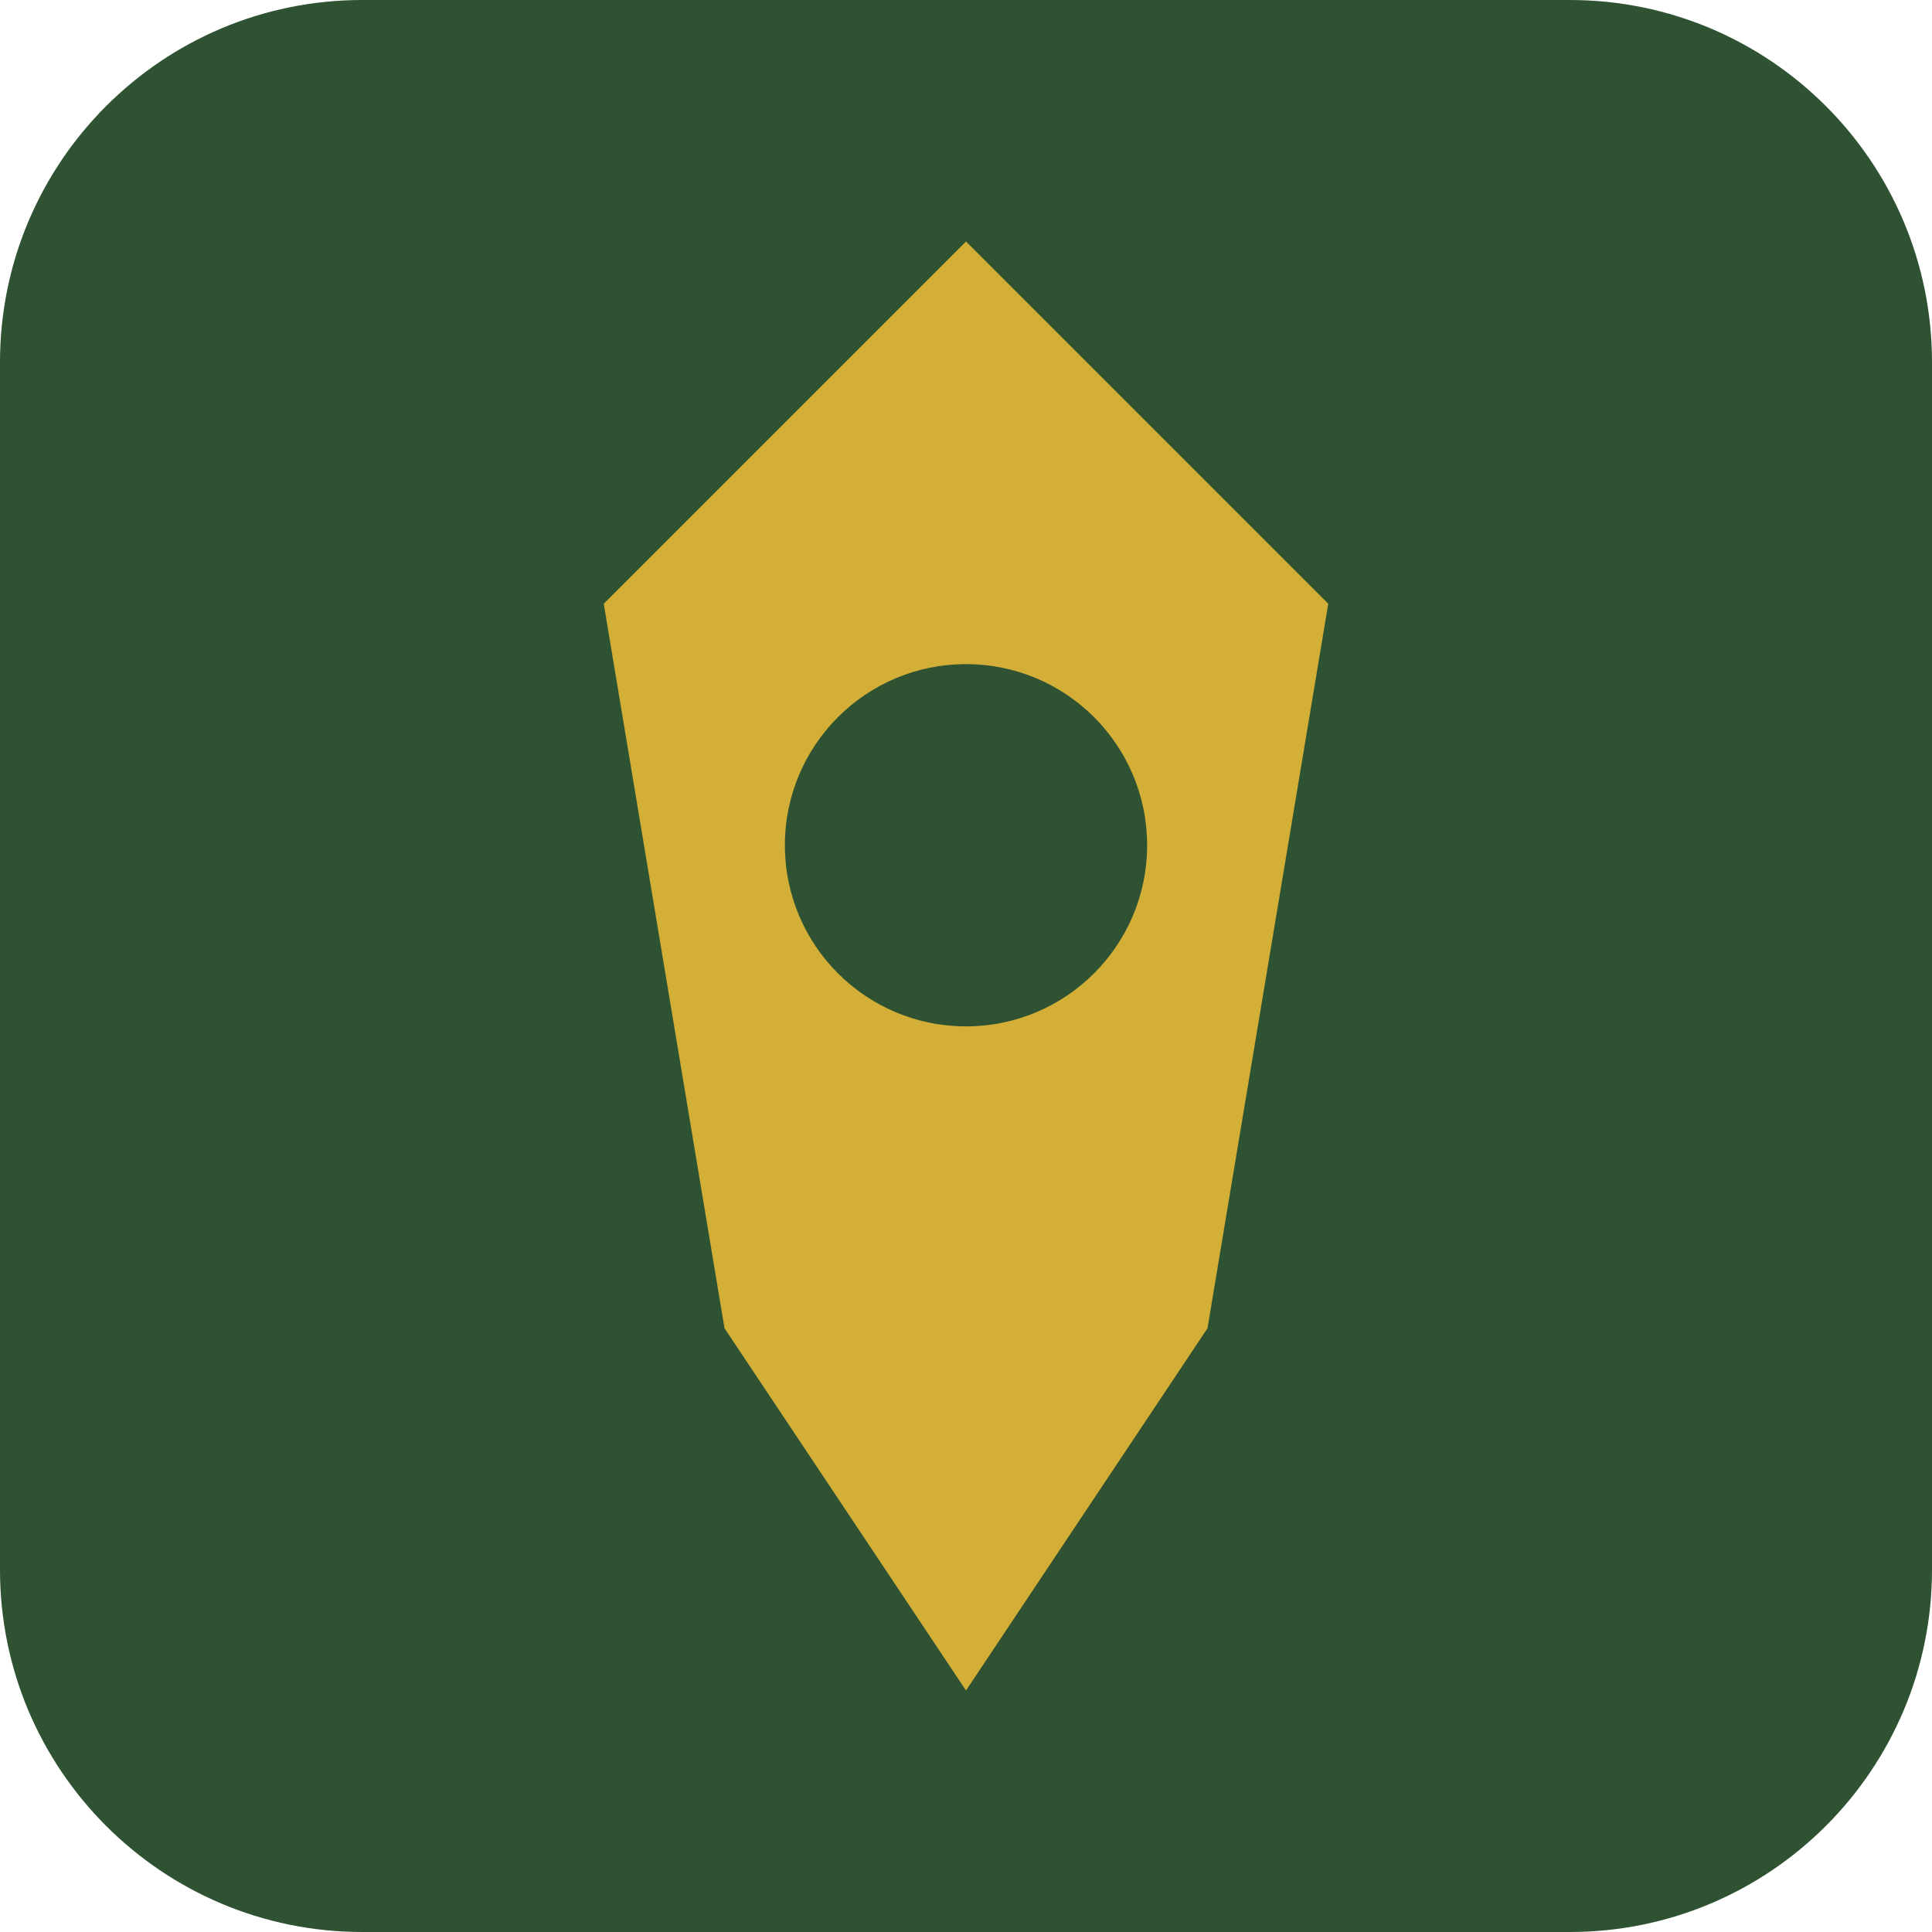
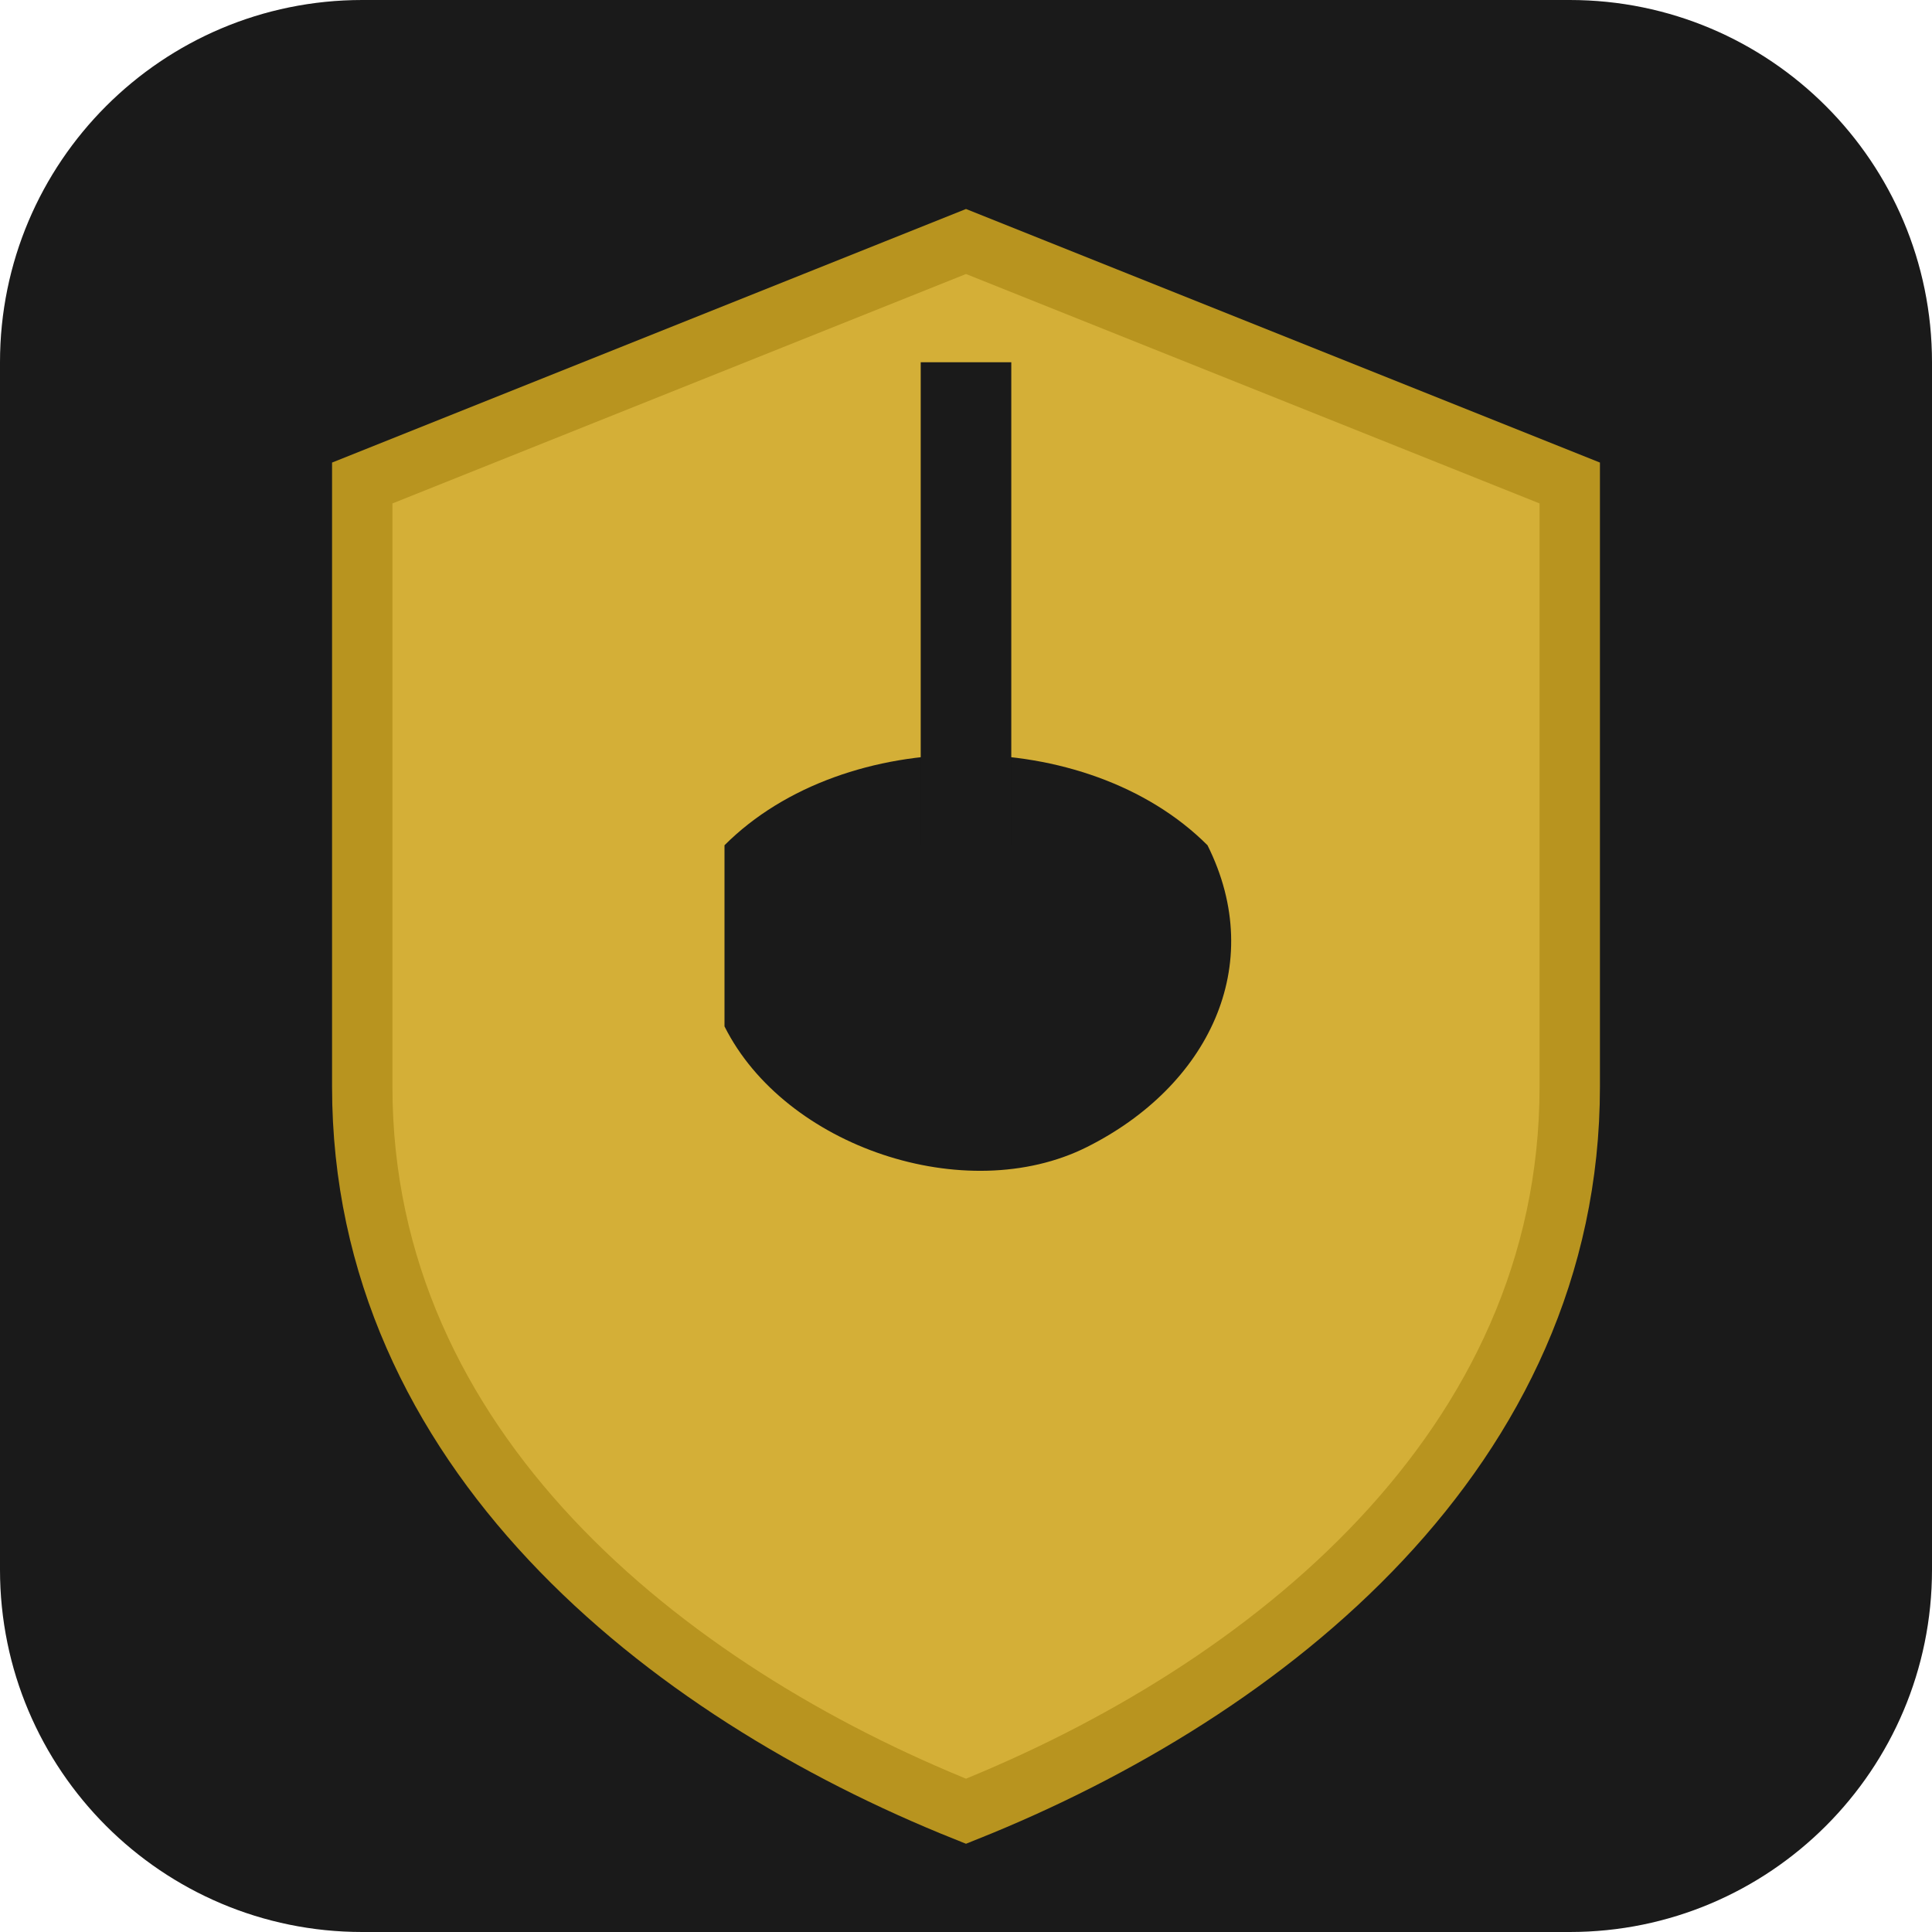
<svg xmlns="http://www.w3.org/2000/svg" viewBox="0 0 32 32">
-   <rect width="32" height="32" rx="6" fill="#2F5233" />
-   <path d="M16 4 L22 10 L20 22 L16 28 L12 22 L10 10 Z" fill="#D4AF37" />
-   <circle cx="16" cy="14" r="3" fill="#2F5233" />
+   <rect width="32" height="32" rx="6" fill="#1a1a1a" />
+   <path d="M16 4 L26 8 L26 18 C26 24 21 28 16 30 C11 28 6 24 6 18 L6 8 Z" fill="#D4AF37" stroke="#B8941F" stroke-width="1" />
+   <path d="M12 14 C14 12 18 12 20 14 C21 16 20 18 18 19 C16 20 13 19 12 17 Z" fill="#1a1a1a" />
+   <line x1="16" y1="6" x2="16" y2="14" stroke="#1a1a1a" stroke-width="1.5" />
</svg>
